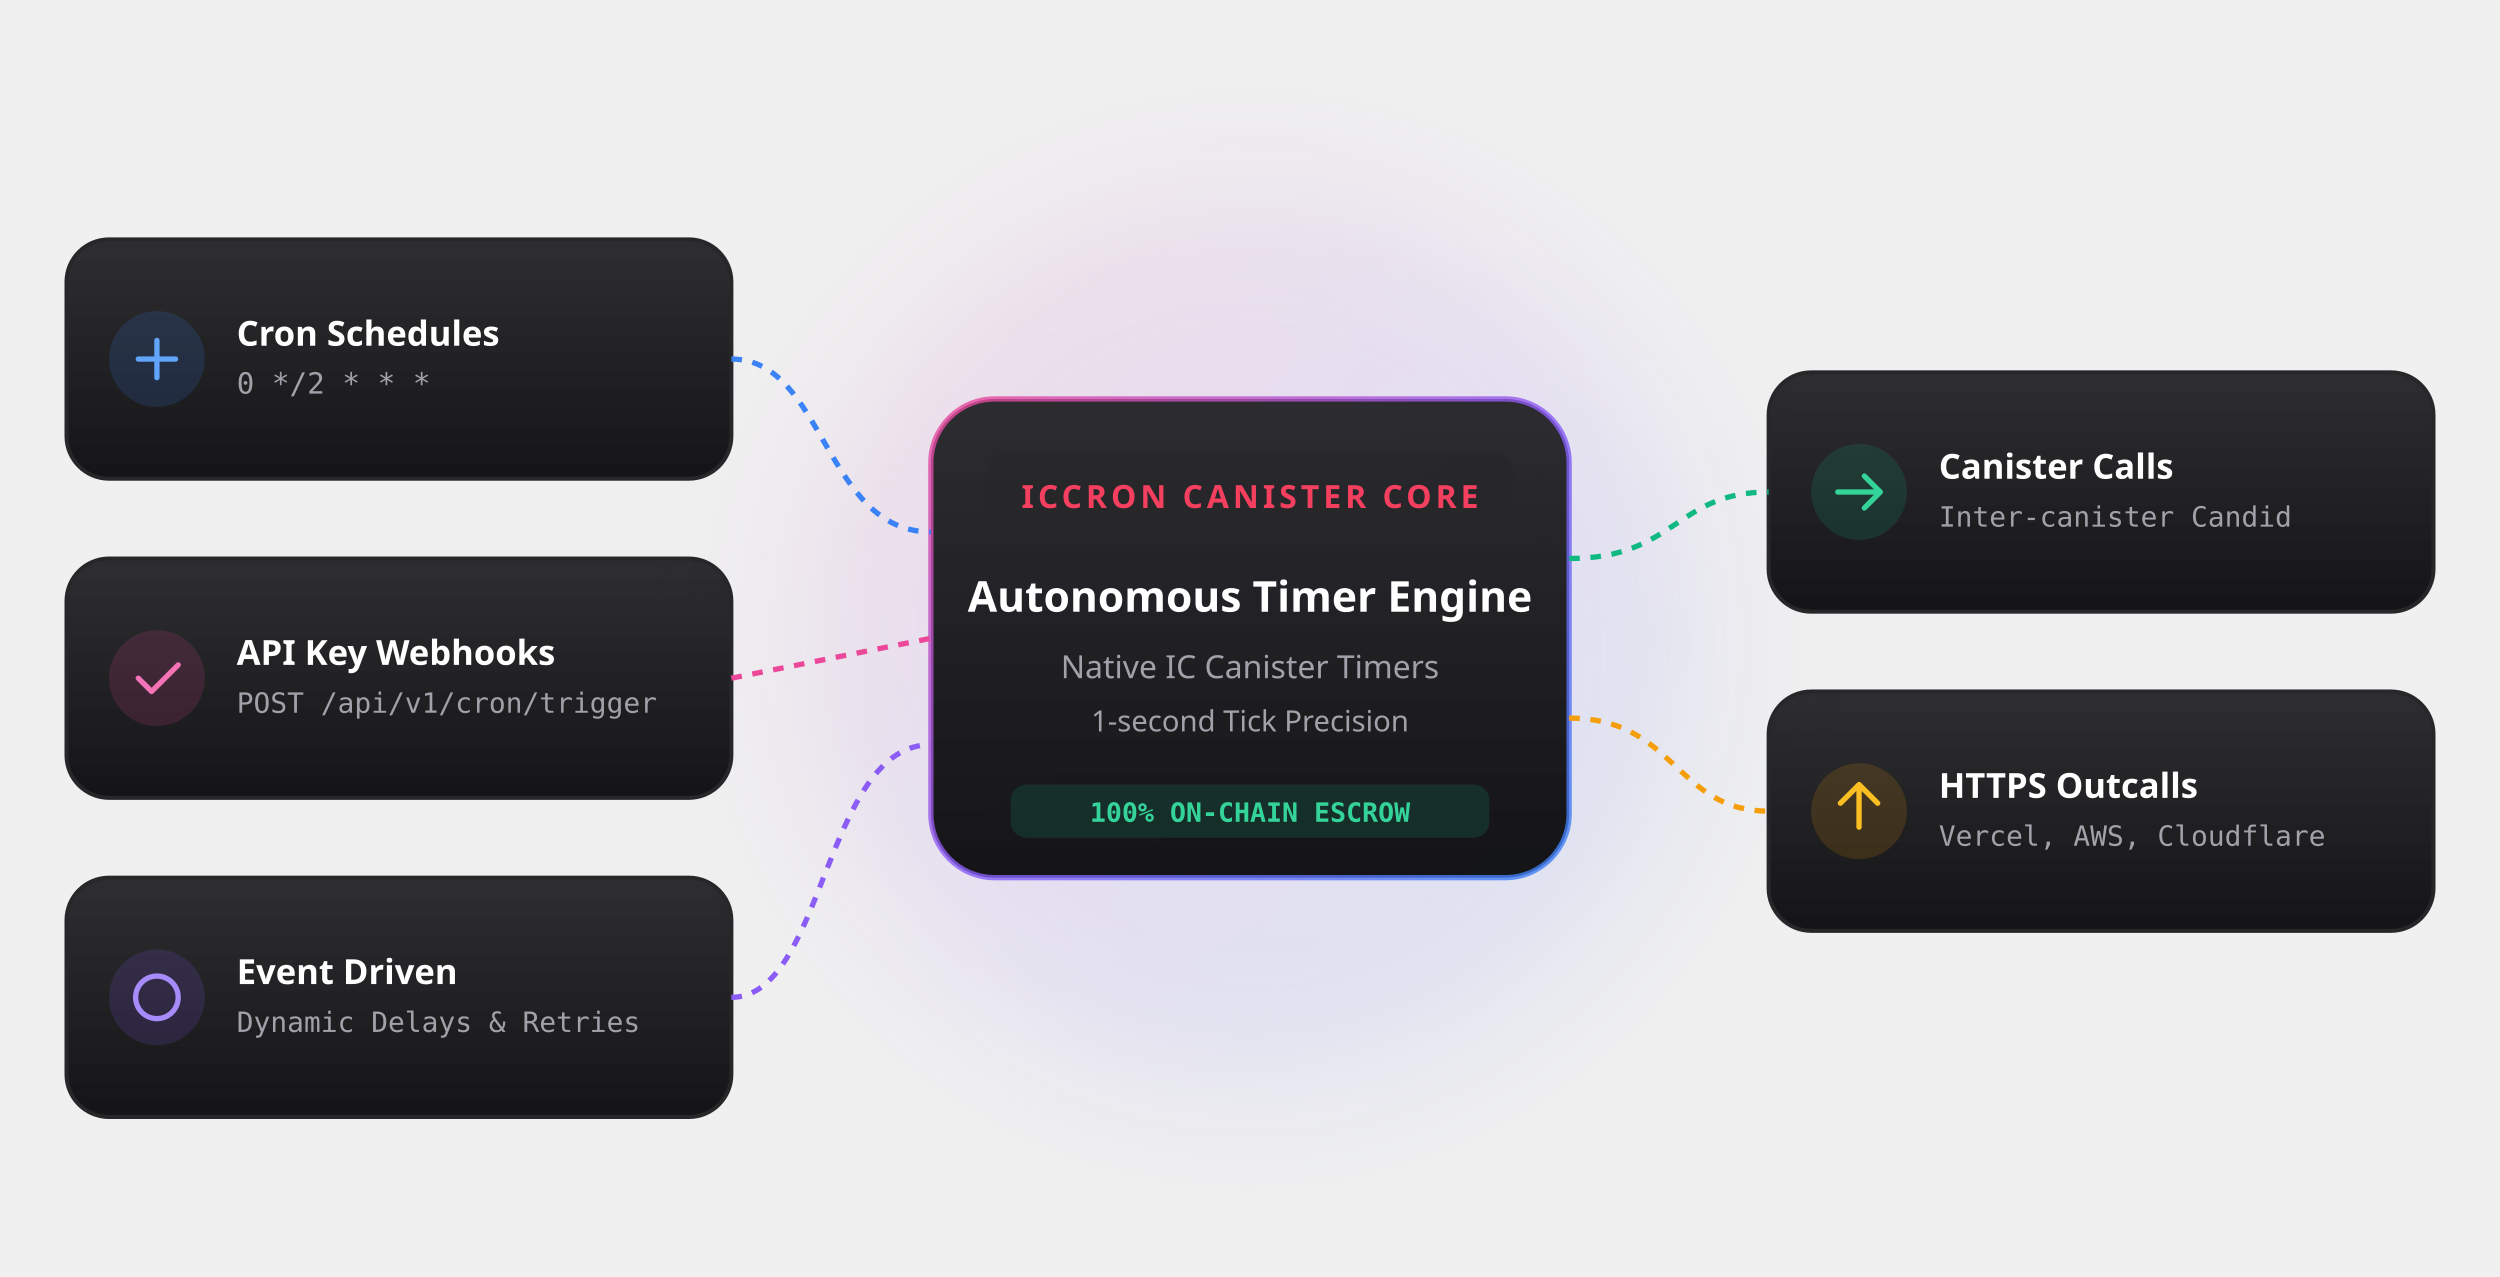
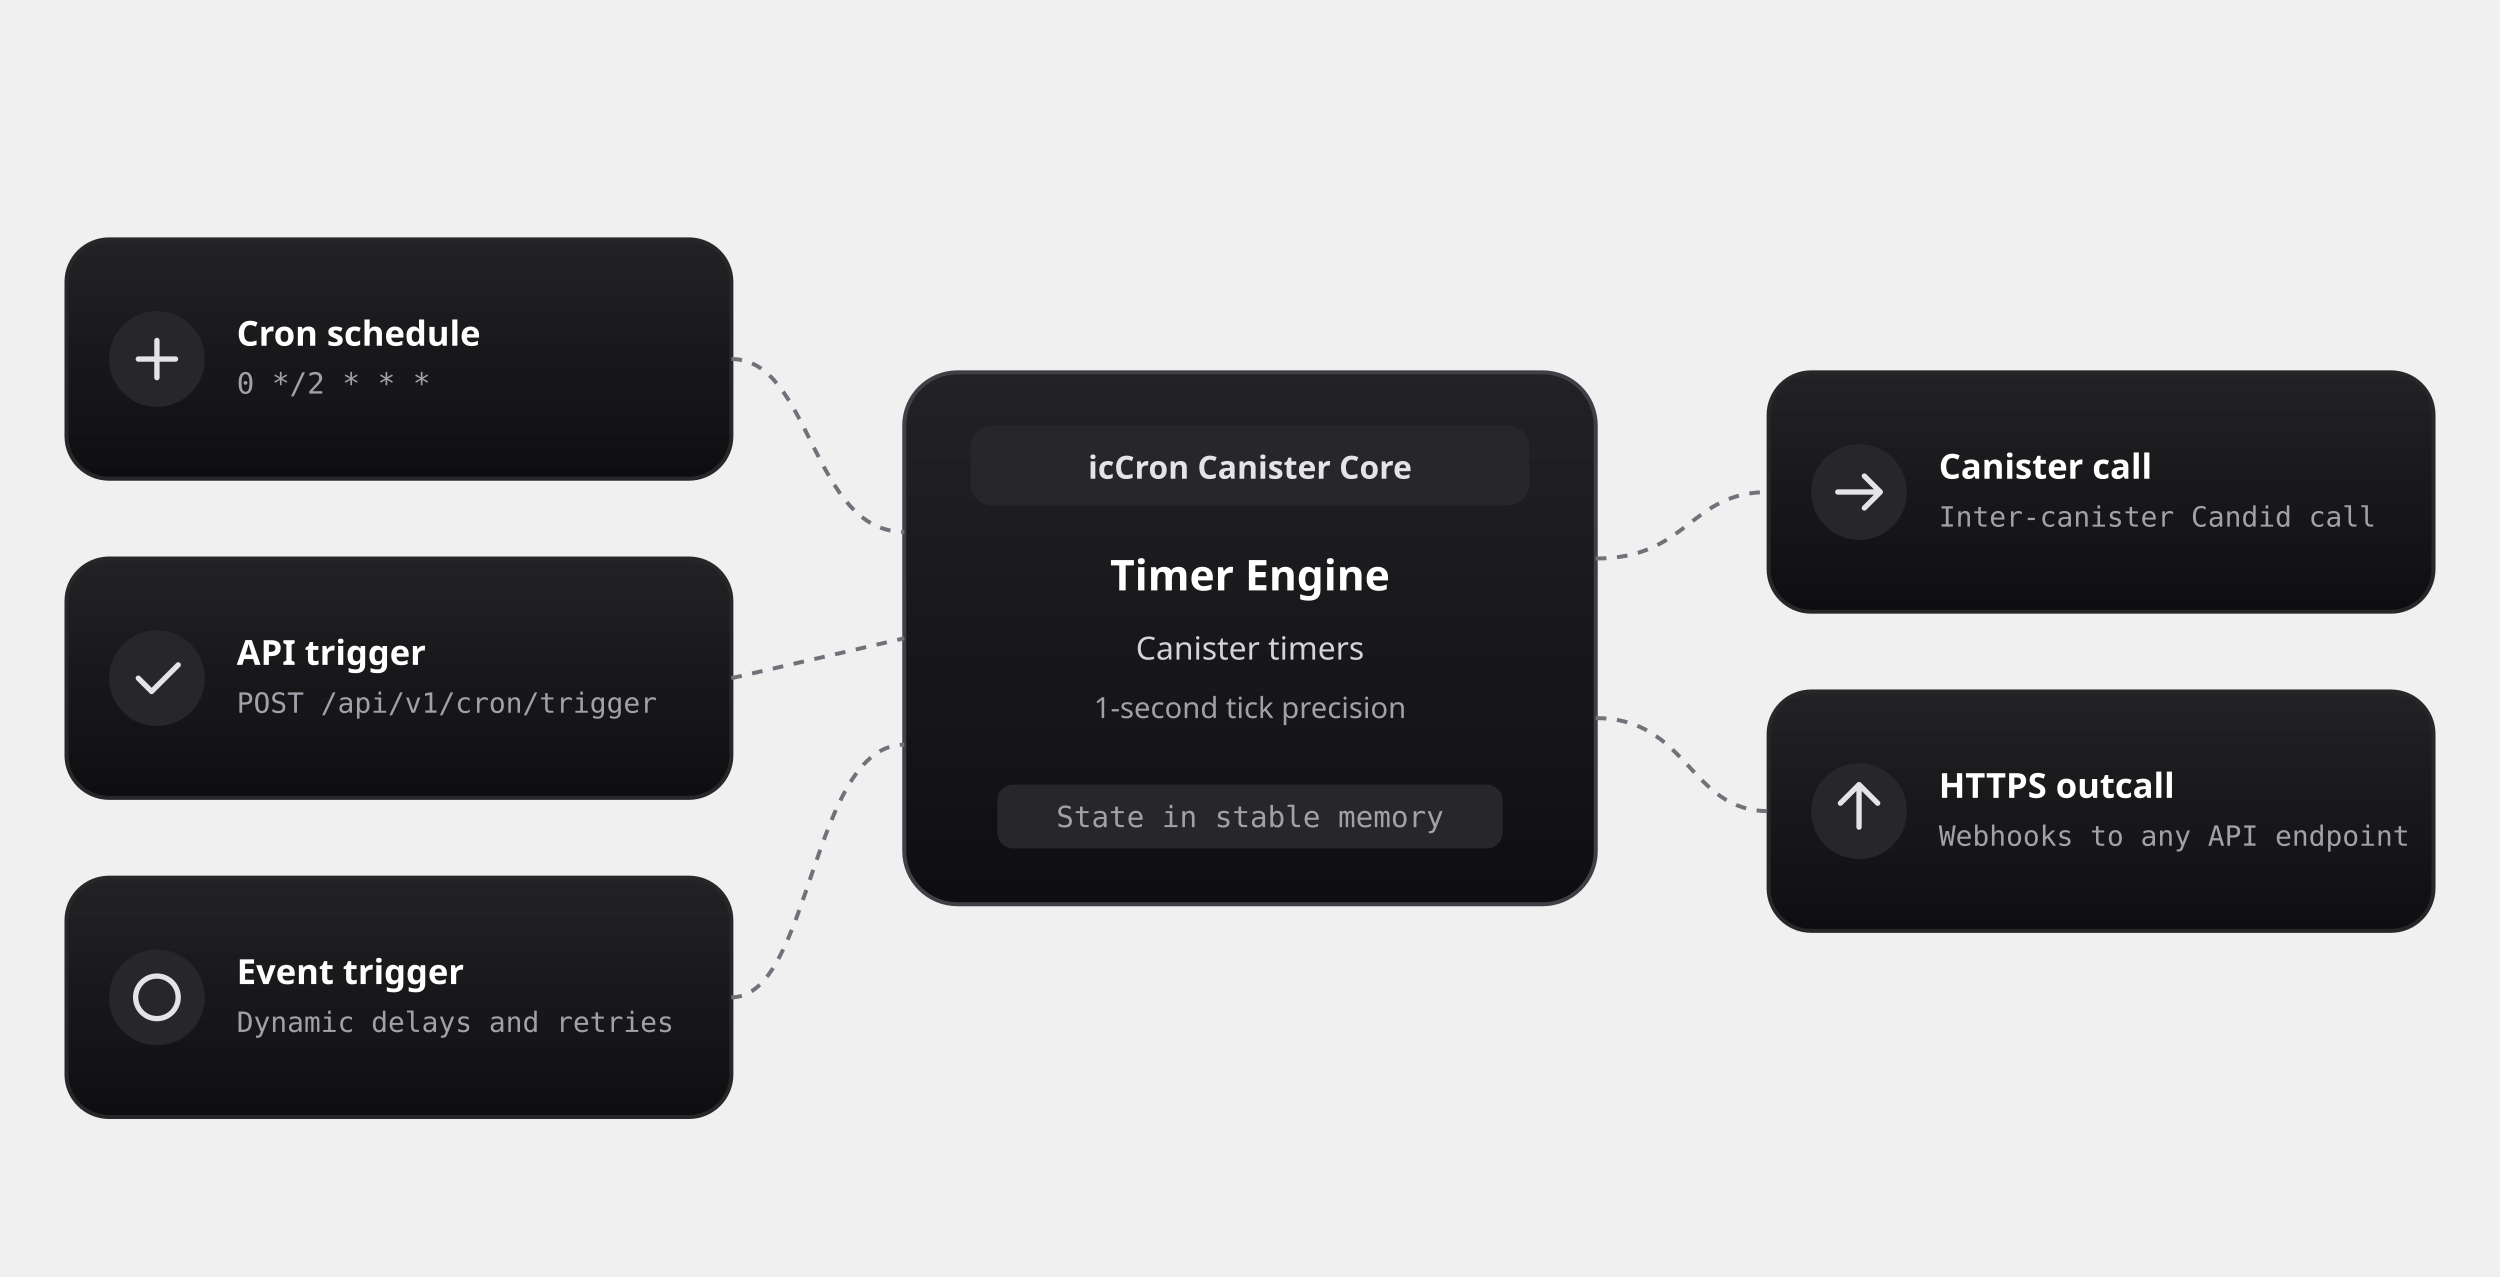
<svg xmlns="http://www.w3.org/2000/svg" viewBox="0 0 940 480" width="940" height="480" fill="none">
  <defs>
-     <linearGradient id="glowGrad" x1="0%" y1="0%" x2="100%" y2="100%">
-       <stop offset="0%" stop-color="#ec4899" stop-opacity="0.8" />
-       <stop offset="50%" stop-color="#8b5cf6" stop-opacity="0.8" />
-       <stop offset="100%" stop-color="#3b82f6" stop-opacity="0.8" />
+     <linearGradient id="cardBg" x1="0%" y1="0%" x2="0%" y2="100%">
+       <stop offset="0%" stop-color="#18181b" stop-opacity="0.95" />
+       <stop offset="100%" stop-color="#09090b" stop-opacity="0.98" />
    </linearGradient>
-     <linearGradient id="cardBg" x1="0%" y1="0%" x2="0%" y2="100%">
-       <stop offset="0%" stop-color="#18181b" stop-opacity="0.9" />
-       <stop offset="100%" stop-color="#09090b" stop-opacity="0.95" />
-     </linearGradient>
-     <filter id="blurGlow" x="-20%" y="-20%" width="140%" height="140%">
-       <feGaussianBlur stdDeviation="28" result="blur" />
-     </filter>
  </defs>
-   <circle cx="470" cy="240" r="170" fill="url(#glowGrad)" opacity="0.15" filter="url(#blurGlow)" />
-   <rect x="350" y="150" width="240" height="180" rx="24" fill="url(#cardBg)" stroke="url(#glowGrad)" stroke-width="2" />
-   <rect x="370" y="170" width="200" height="32" rx="10" fill="#27272a" opacity="0.6" />
-   <text x="470" y="191" text-anchor="middle" fill="#f43f5e" font-family="system-ui, sans-serif" font-size="12" font-weight="bold" letter-spacing="1.5">ICCRON CANISTER CORE</text>
-   <text x="470" y="230" text-anchor="middle" fill="#ffffff" font-family="system-ui, sans-serif" font-size="16" font-weight="bold">Autonomous Timer Engine</text>
-   <text x="470" y="255" text-anchor="middle" fill="#a1a1aa" font-family="system-ui, sans-serif" font-size="12">Native IC Canister Timers</text>
-   <text x="470" y="275" text-anchor="middle" fill="#a1a1aa" font-family="system-ui, sans-serif" font-size="11">1-second Tick Precision</text>
-   <rect x="380" y="295" width="180" height="20" rx="6" fill="#10b981" fill-opacity="0.15" />
-   <text x="470" y="309" text-anchor="middle" fill="#34d399" font-family="monospace" font-size="10" font-weight="bold">100% ON-CHAIN ESCROW</text>
+   <rect x="340" y="140" width="260" height="200" rx="20" fill="url(#cardBg)" stroke="#3f3f46" stroke-width="1.5" />
+   <rect x="365" y="160" width="210" height="30" rx="8" fill="#27272a" />
+   <text x="470" y="180" text-anchor="middle" fill="#e4e4e7" font-family="system-ui, sans-serif" font-size="12" font-weight="600">icCron Canister Core</text>
+   <text x="470" y="222" text-anchor="middle" fill="#ffffff" font-family="system-ui, sans-serif" font-size="16" font-weight="bold">Timer Engine</text>
+   <text x="470" y="248" text-anchor="middle" fill="#d4d4d8" font-family="system-ui, sans-serif" font-size="12">Canister timers</text>
+   <text x="470" y="270" text-anchor="middle" fill="#a1a1aa" font-family="system-ui, sans-serif" font-size="11">1-second tick precision</text>
+   <rect x="375" y="295" width="190" height="24" rx="6" fill="#27272a" />
+   <text x="470" y="311" text-anchor="middle" fill="#a1a1aa" font-family="monospace" font-size="11">State in stable memory</text>
  <g transform="translate(25, 90)">
    <rect width="250" height="90" rx="16" fill="url(#cardBg)" stroke="#27272a" stroke-width="1.5" />
-     <circle cx="34" cy="45" r="18" fill="#3b82f6" fill-opacity="0.15" />
-     <path d="M27 45h14M34 38v14" stroke="#60a5fa" stroke-width="2" stroke-linecap="round" />
-     <text x="64" y="40" fill="#ffffff" font-family="system-ui, sans-serif" font-size="13" font-weight="bold">Cron Schedules</text>
+     <circle cx="34" cy="45" r="18" fill="#27272a" />
+     <path d="M27 45h14M34 38v14" stroke="#e4e4e7" stroke-width="2" stroke-linecap="round" />
+     <text x="64" y="40" fill="#ffffff" font-family="system-ui, sans-serif" font-size="13" font-weight="bold">Cron schedule</text>
    <text x="64" y="58" fill="#a1a1aa" font-family="monospace" font-size="11">0 */2 * * *</text>
  </g>
  <g transform="translate(25, 210)">
    <rect width="250" height="90" rx="16" fill="url(#cardBg)" stroke="#27272a" stroke-width="1.5" />
-     <circle cx="34" cy="45" r="18" fill="#ec4899" fill-opacity="0.15" />
-     <path d="M27 45l5 5 10-10" stroke="#f472b6" stroke-width="2" stroke-linecap="round" stroke-linejoin="round" />
-     <text x="64" y="40" fill="#ffffff" font-family="system-ui, sans-serif" font-size="13" font-weight="bold">API Key Webhooks</text>
+     <circle cx="34" cy="45" r="18" fill="#27272a" />
+     <path d="M27 45l5 5 10-10" stroke="#e4e4e7" stroke-width="2" stroke-linecap="round" stroke-linejoin="round" />
+     <text x="64" y="40" fill="#ffffff" font-family="system-ui, sans-serif" font-size="13" font-weight="bold">API trigger</text>
    <text x="64" y="58" fill="#a1a1aa" font-family="monospace" font-size="10.5">POST /api/v1/cron/trigger</text>
  </g>
  <g transform="translate(25, 330)">
    <rect width="250" height="90" rx="16" fill="url(#cardBg)" stroke="#27272a" stroke-width="1.5" />
-     <circle cx="34" cy="45" r="18" fill="#8b5cf6" fill-opacity="0.15" />
-     <circle cx="34" cy="45" r="8" stroke="#a78bfa" stroke-width="2" />
-     <text x="64" y="40" fill="#ffffff" font-family="system-ui, sans-serif" font-size="13" font-weight="bold">Event Driven</text>
-     <text x="64" y="58" fill="#a1a1aa" font-family="monospace" font-size="10.5">Dynamic Delays &amp; Retries</text>
+     <circle cx="34" cy="45" r="18" fill="#27272a" />
+     <circle cx="34" cy="45" r="8" stroke="#e4e4e7" stroke-width="2" />
+     <text x="64" y="40" fill="#ffffff" font-family="system-ui, sans-serif" font-size="13" font-weight="bold">Event trigger</text>
+     <text x="64" y="58" fill="#a1a1aa" font-family="monospace" font-size="10.5">Dynamic delays and retries</text>
  </g>
  <g transform="translate(665, 140)">
    <rect width="250" height="90" rx="16" fill="url(#cardBg)" stroke="#27272a" stroke-width="1.5" />
-     <circle cx="34" cy="45" r="18" fill="#10b981" fill-opacity="0.15" />
-     <path d="M26 45h16M36 39l6 6-6 6" stroke="#34d399" stroke-width="2" stroke-linecap="round" stroke-linejoin="round" />
-     <text x="64" y="40" fill="#ffffff" font-family="system-ui, sans-serif" font-size="13" font-weight="bold">Canister Calls</text>
-     <text x="64" y="58" fill="#a1a1aa" font-family="monospace" font-size="10.5">Inter-canister Candid</text>
+     <circle cx="34" cy="45" r="18" fill="#27272a" />
+     <path d="M26 45h16M36 39l6 6-6 6" stroke="#e4e4e7" stroke-width="2" stroke-linecap="round" stroke-linejoin="round" />
+     <text x="64" y="40" fill="#ffffff" font-family="system-ui, sans-serif" font-size="13" font-weight="bold">Canister call</text>
+     <text x="64" y="58" fill="#a1a1aa" font-family="monospace" font-size="10.5">Inter-canister Candid call</text>
  </g>
  <g transform="translate(665, 260)">
    <rect width="250" height="90" rx="16" fill="url(#cardBg)" stroke="#27272a" stroke-width="1.5" />
-     <circle cx="34" cy="45" r="18" fill="#f59e0b" fill-opacity="0.15" />
-     <path d="M27 42l7-7 7 7M34 35v16" stroke="#fbbf24" stroke-width="2" stroke-linecap="round" stroke-linejoin="round" />
-     <text x="64" y="40" fill="#ffffff" font-family="system-ui, sans-serif" font-size="13" font-weight="bold">HTTPS Outcalls</text>
-     <text x="64" y="58" fill="#a1a1aa" font-family="monospace" font-size="10.5">Vercel, AWS, Cloudflare</text>
+     <circle cx="34" cy="45" r="18" fill="#27272a" />
+     <path d="M27 42l7-7 7 7M34 35v16" stroke="#e4e4e7" stroke-width="2" stroke-linecap="round" stroke-linejoin="round" />
+     <text x="64" y="40" fill="#ffffff" font-family="system-ui, sans-serif" font-size="13" font-weight="bold">HTTPS outcall</text>
+     <text x="64" y="58" fill="#a1a1aa" font-family="monospace" font-size="10.5">Webhooks to any API endpoint</text>
  </g>
-   <path d="M275 135 C 310 135, 310 200, 350 200" stroke="#3b82f6" stroke-width="2" stroke-dasharray="4 4" fill="none" />
-   <path d="M275 255 L 350 240" stroke="#ec4899" stroke-width="2" stroke-dasharray="4 4" fill="none" />
-   <path d="M275 375 C 310 375, 310 280, 350 280" stroke="#8b5cf6" stroke-width="2" stroke-dasharray="4 4" fill="none" />
-   <path d="M590 210 C 630 210, 630 185, 665 185" stroke="#10b981" stroke-width="2" stroke-dasharray="4 4" fill="none" />
-   <path d="M590 270 C 630 270, 630 305, 665 305" stroke="#f59e0b" stroke-width="2" stroke-dasharray="4 4" fill="none" />
+   <path d="M275 135 C 305 135, 305 200, 340 200" stroke="#71717a" stroke-width="1.5" stroke-dasharray="4 4" fill="none" />
+   <path d="M275 255 L 340 240" stroke="#71717a" stroke-width="1.5" stroke-dasharray="4 4" fill="none" />
+   <path d="M275 375 C 305 375, 305 280, 340 280" stroke="#71717a" stroke-width="1.5" stroke-dasharray="4 4" fill="none" />
+   <path d="M600 210 C 635 210, 635 185, 665 185" stroke="#71717a" stroke-width="1.5" stroke-dasharray="4 4" fill="none" />
+   <path d="M600 270 C 635 270, 635 305, 665 305" stroke="#71717a" stroke-width="1.5" stroke-dasharray="4 4" fill="none" />
</svg>
